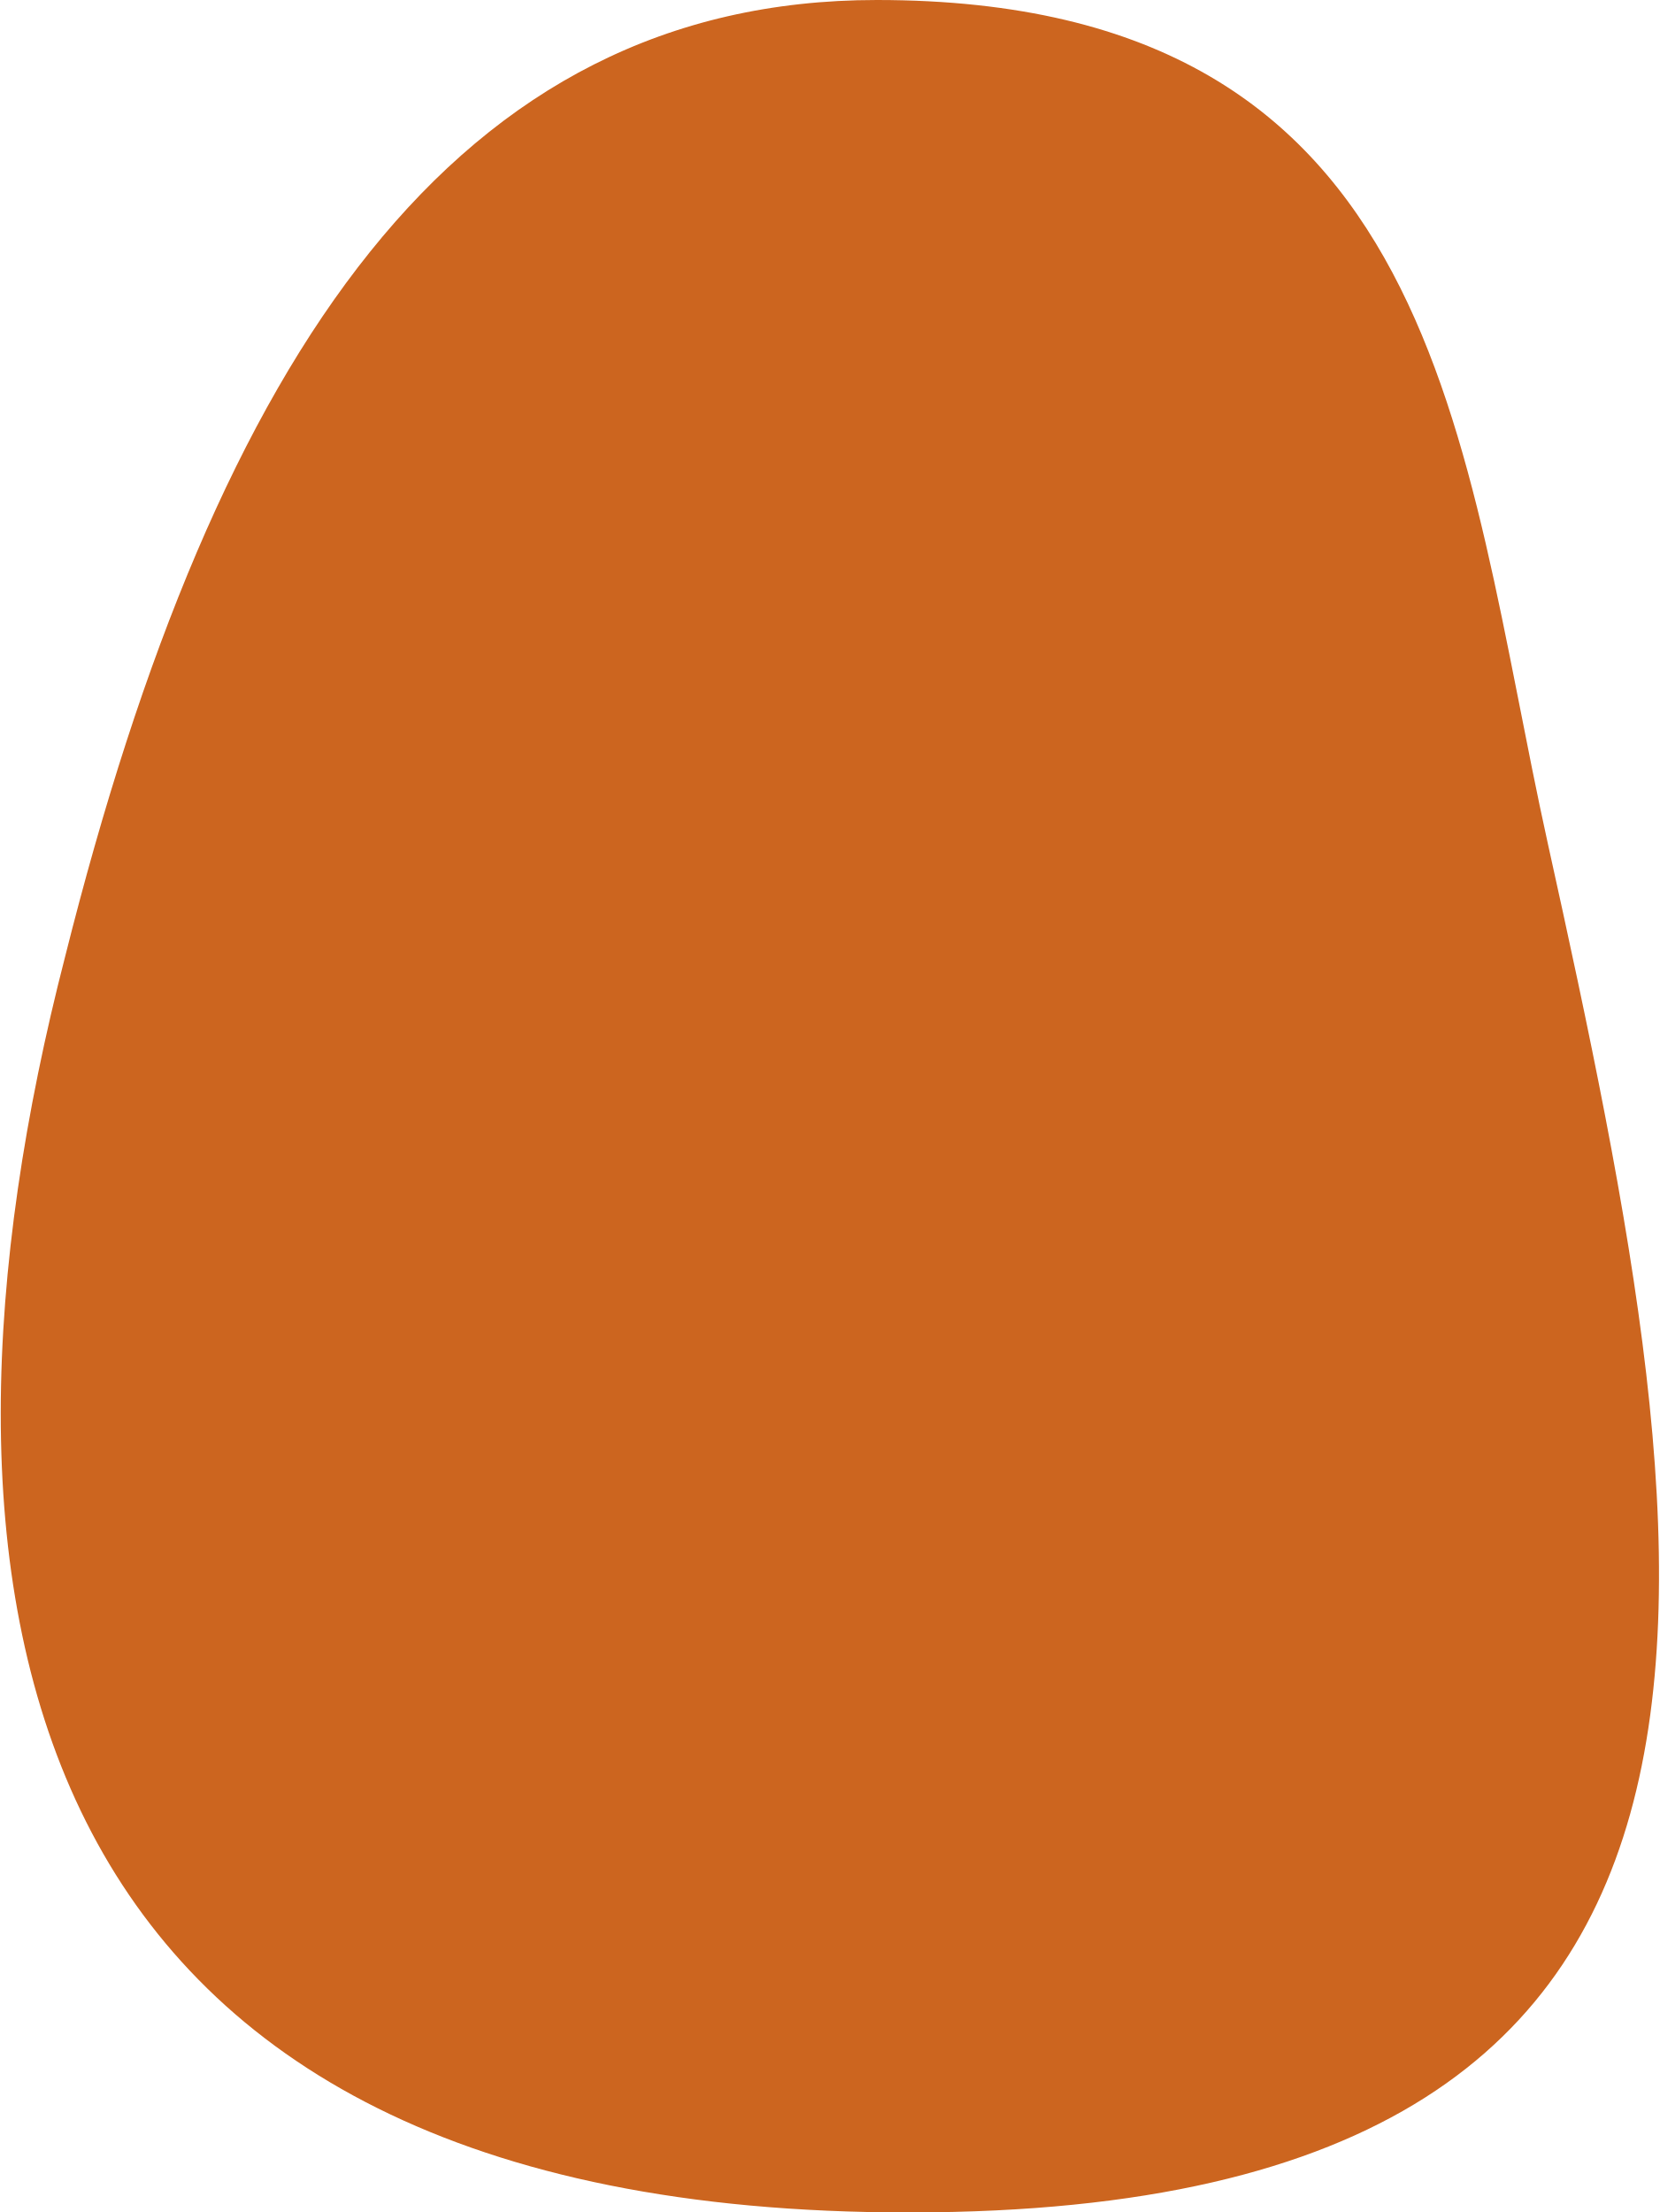
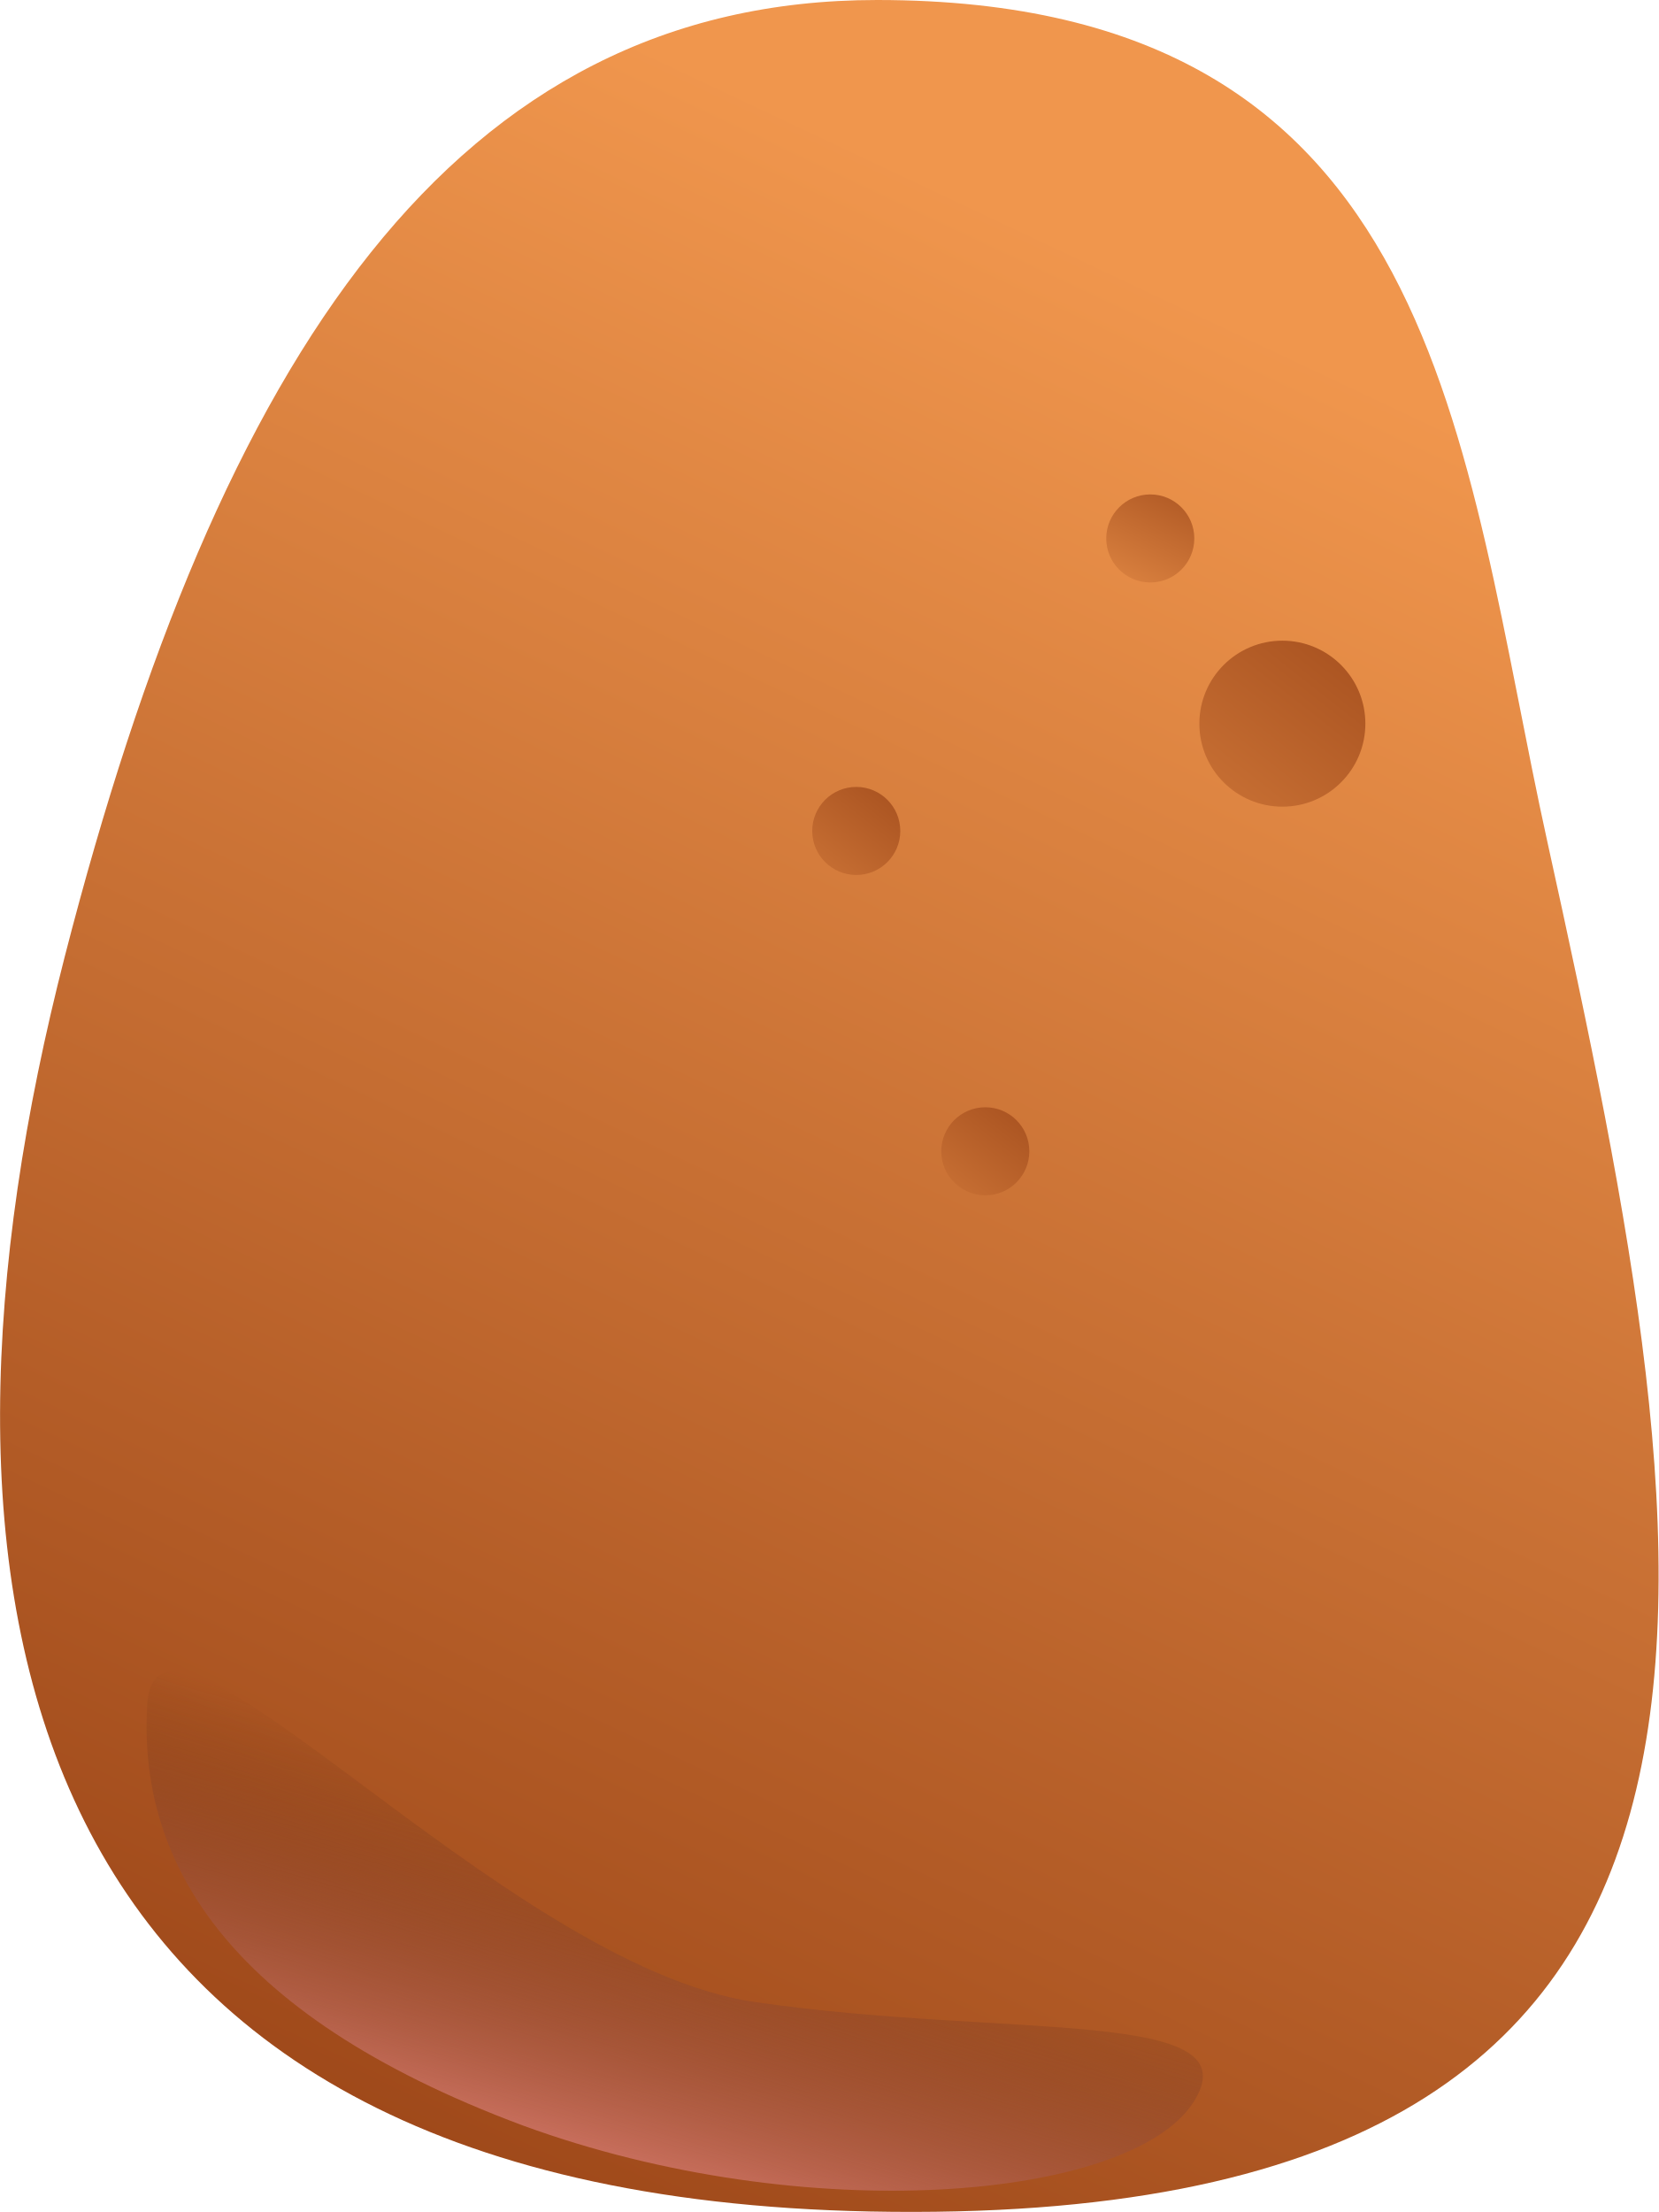
- <svg xmlns="http://www.w3.org/2000/svg" viewBox="0 0 15.31 20.41">
+ <svg xmlns="http://www.w3.org/2000/svg" xmlns:xlink="http://www.w3.org/1999/xlink" viewBox="0 0 32.78 43.71">
  <defs>
-     <style>.cls-1{fill:#cc651f;}</style>
+     <style>.cls-1{fill:url(#linear-gradient);}.cls-2{fill:url(#linear-gradient-2);}.cls-3{fill:url(#linear-gradient-3);}.cls-4{fill:url(#linear-gradient-4);}.cls-5{fill:url(#linear-gradient-5);}.cls-6{fill:url(#linear-gradient-6);}</style>
+     <linearGradient id="linear-gradient" x1="8.42" y1="43.97" x2="25.87" y2="7" gradientUnits="userSpaceOnUse">
+       <stop offset="0" stop-color="#9c4618" />
+       <stop offset="1" stop-color="#f0964d" />
+     </linearGradient>
+     <linearGradient id="linear-gradient-2" x1="23.66" y1="8.74" x2="21.79" y2="12.56" xlink:href="#linear-gradient" />
+     <linearGradient id="linear-gradient-3" x1="20.73" y1="21.15" x2="17.03" y2="25.85" xlink:href="#linear-gradient" />
+     <linearGradient id="linear-gradient-4" x1="18.17" y1="14.82" x2="14.47" y2="19.52" xlink:href="#linear-gradient" />
+     <linearGradient id="linear-gradient-5" x1="27.7" y1="11.29" x2="20.74" y2="20.15" xlink:href="#linear-gradient" />
+     <linearGradient id="linear-gradient-6" x1="11.83" y1="42.56" x2="13.73" y2="35.99" gradientUnits="userSpaceOnUse">
+       <stop offset="0" stop-color="#c96f5d" />
+       <stop offset="1" stop-color="#5c270b" stop-opacity="0" />
+     </linearGradient>
  </defs>
  <g id="Layer_2" data-name="Layer 2">
    <g id="Layer_1-2" data-name="Layer 1">
-       <path class="cls-1" d="M8,20.41C0,20.24-.88,14.57.6,8.83,2,3.25,4.21,0,8.09,0c5.24,0,5.38,4.11,6.19,7.78C15.8,14.65,16.88,20.59,8,20.41Z" />
+       <path class="cls-1" d="M17.19,43.7C-.1,43.35-1.88,31.2,1.28,18.9,4.34,7,9,0,17.33,0,28.54,0,28.85,8.81,30.58,16.65,33.82,31.37,36.15,44.08,17.19,43.7Z" />
+       <circle class="cls-2" cx="22.73" cy="10.64" r="0.87" />
+       <circle class="cls-3" cx="19.47" cy="22.75" r="0.87" />
+       <circle class="cls-4" cx="16.92" cy="16.42" r="0.87" />
+       <circle class="cls-5" cx="25.34" cy="14.3" r="1.64" />
+       <path class="cls-6" d="M10.33,42c-6-2.24-7.6-5.34-7.42-8.32s7,5.15,12,5.88,9.92.09,8.66,2S15.93,44.05,10.33,42Z" />
    </g>
  </g>
</svg>
